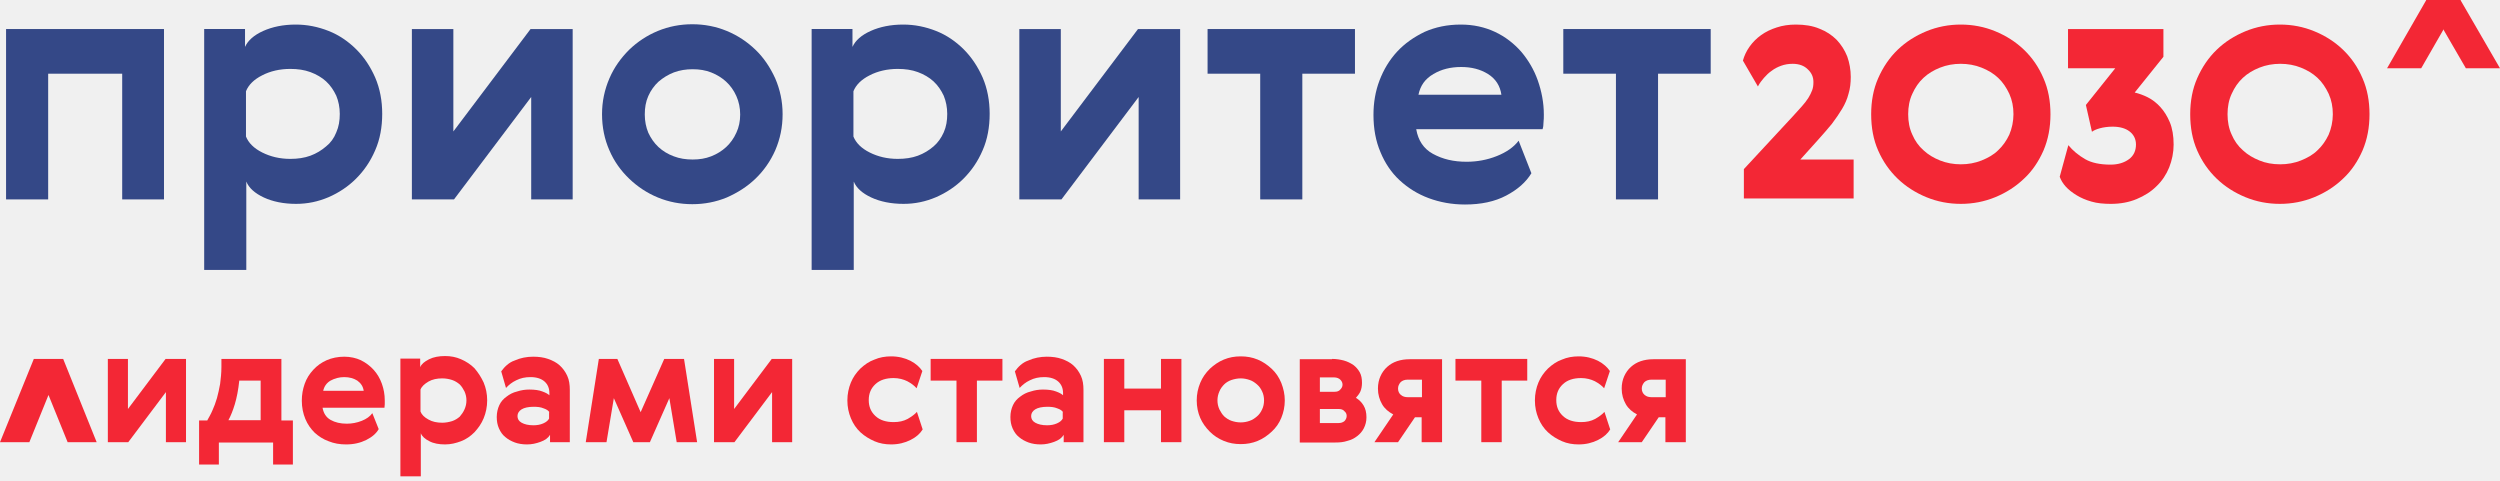
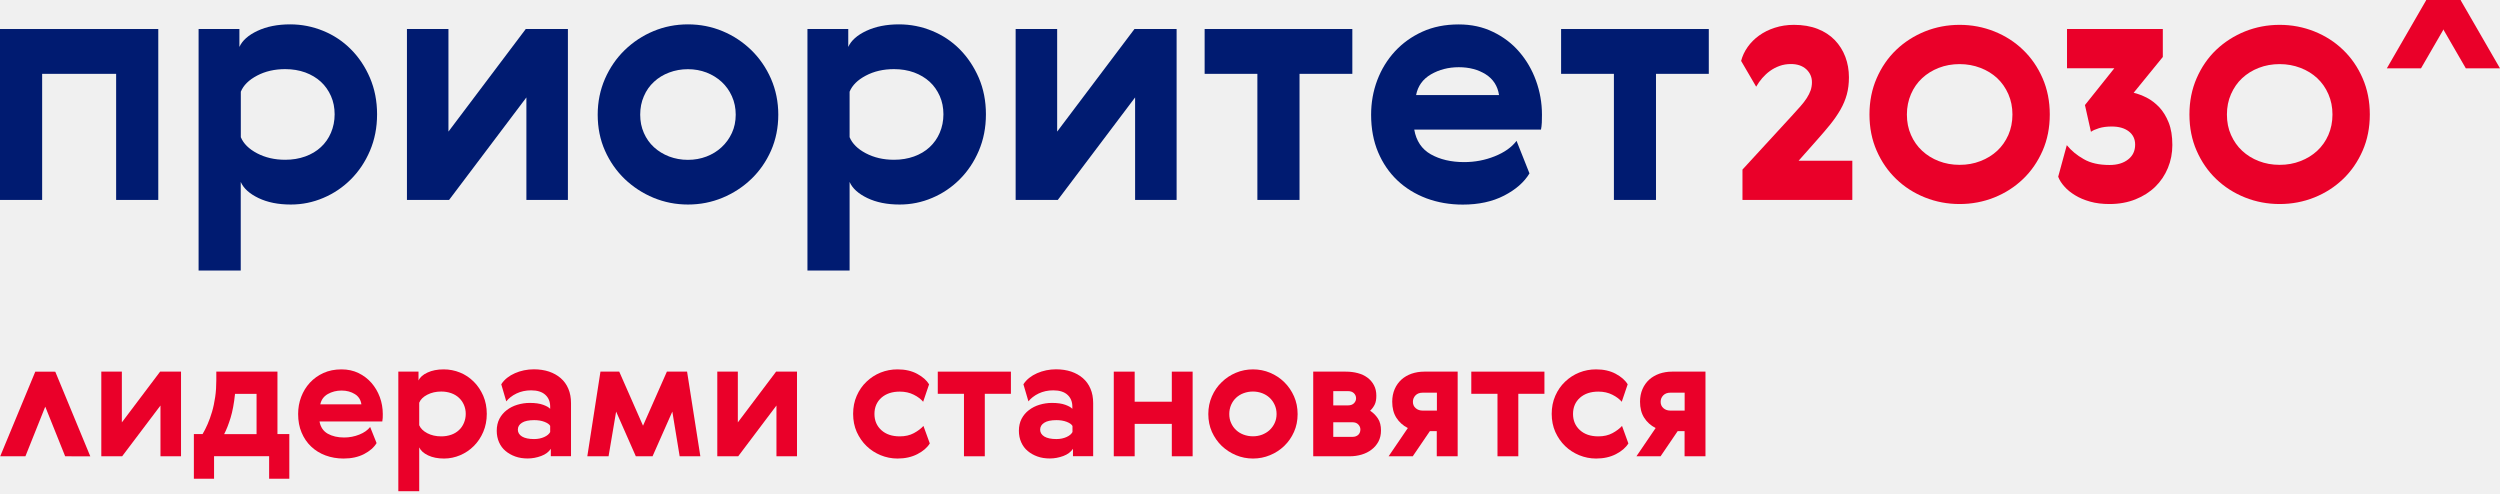
- <svg xmlns="http://www.w3.org/2000/svg" width="380" height="73" viewBox="0 0 380 73" fill="none">
-   <g clip-path="url(#clip0)">
-     <path d="M24.927 4.414V30.31H18.574V11.203H7.323V30.31H0.922V4.414H24.927Z" fill="#344887" />
-     <path d="M57.029 11.784C57.756 13.482 58.096 15.325 58.096 17.313C58.096 19.301 57.756 21.192 57.029 22.841C56.302 24.538 55.332 25.945 54.119 27.157C52.907 28.369 51.501 29.291 49.949 29.97C48.349 30.649 46.748 30.988 45.002 30.988C43.111 30.988 41.462 30.649 40.105 30.018C38.747 29.388 37.825 28.563 37.437 27.593V41.026H31.036V4.413H37.243V7.129C37.68 6.159 38.601 5.335 40.008 4.704C41.414 4.074 43.063 3.734 44.954 3.734C46.7 3.734 48.349 4.074 49.949 4.704C51.549 5.335 52.956 6.305 54.168 7.517C55.38 8.729 56.302 10.136 57.029 11.784ZM51.113 20.125C51.501 19.253 51.646 18.331 51.646 17.313C51.646 16.294 51.452 15.373 51.113 14.549C50.725 13.724 50.24 12.997 49.561 12.366C48.931 11.784 48.106 11.3 47.185 10.96C46.263 10.62 45.245 10.475 44.13 10.475C42.529 10.475 41.074 10.815 39.862 11.445C38.601 12.075 37.777 12.9 37.389 13.87V20.756C37.777 21.726 38.601 22.55 39.862 23.18C41.123 23.811 42.529 24.15 44.13 24.15C45.245 24.15 46.263 24.005 47.185 23.666C48.106 23.326 48.882 22.841 49.561 22.259C50.24 21.726 50.773 20.998 51.113 20.125Z" fill="#344887" />
-     <path d="M68.91 4.414V19.981L80.645 4.414H87.046V30.31H80.742V14.743L69.007 30.31H62.605V4.414H68.91Z" fill="#344887" />
-     <path d="M118.956 17.361C118.956 19.349 118.569 21.143 117.841 22.841C117.114 24.489 116.095 25.944 114.834 27.157C113.574 28.369 112.119 29.291 110.47 30.018C108.821 30.697 107.075 31.036 105.233 31.036C103.39 31.036 101.644 30.697 99.995 30.018C98.347 29.339 96.892 28.369 95.631 27.157C94.37 25.944 93.352 24.538 92.624 22.841C91.897 21.192 91.509 19.349 91.509 17.361C91.509 15.421 91.897 13.627 92.624 11.93C93.352 10.232 94.37 8.826 95.631 7.565C96.892 6.353 98.347 5.383 99.995 4.704C101.644 4.025 103.39 3.686 105.233 3.686C107.075 3.686 108.821 4.025 110.47 4.704C112.119 5.383 113.574 6.353 114.834 7.565C116.095 8.777 117.065 10.232 117.841 11.93C118.569 13.627 118.956 15.421 118.956 17.361ZM98.54 14.597C98.153 15.47 98.007 16.391 98.007 17.409C98.007 18.428 98.201 19.349 98.54 20.174C98.928 20.998 99.413 21.725 100.092 22.356C100.723 22.938 101.499 23.423 102.42 23.762C103.293 24.102 104.263 24.247 105.281 24.247C106.3 24.247 107.221 24.102 108.094 23.762C108.967 23.423 109.743 22.938 110.373 22.356C111.003 21.774 111.537 21.046 111.925 20.174C112.313 19.349 112.507 18.428 112.507 17.409C112.507 16.391 112.313 15.47 111.925 14.597C111.537 13.724 111.003 12.996 110.373 12.415C109.743 11.833 108.967 11.348 108.094 11.008C107.221 10.669 106.3 10.523 105.281 10.523C104.263 10.523 103.341 10.669 102.42 11.008C101.547 11.348 100.771 11.833 100.092 12.415C99.462 12.996 98.928 13.724 98.54 14.597Z" fill="#344887" />
-     <path d="M149.362 11.784C150.089 13.482 150.429 15.325 150.429 17.313C150.429 19.301 150.089 21.192 149.362 22.841C148.635 24.538 147.665 25.945 146.452 27.157C145.24 28.369 143.834 29.291 142.282 29.97C140.682 30.649 139.081 30.988 137.335 30.988C135.444 30.988 133.795 30.649 132.438 30.018C131.08 29.388 130.158 28.563 129.77 27.593V41.026H123.369V4.413H129.576V7.129C130.013 6.159 130.934 5.335 132.341 4.704C133.747 4.074 135.396 3.734 137.287 3.734C139.033 3.734 140.682 4.074 142.282 4.704C143.882 5.335 145.288 6.305 146.501 7.517C147.665 8.681 148.635 10.136 149.362 11.784ZM143.446 20.125C143.834 19.253 143.979 18.331 143.979 17.313C143.979 16.294 143.785 15.373 143.446 14.549C143.058 13.724 142.573 12.997 141.894 12.366C141.263 11.784 140.439 11.3 139.518 10.96C138.596 10.62 137.578 10.475 136.463 10.475C134.862 10.475 133.407 10.815 132.195 11.445C130.934 12.075 130.11 12.9 129.722 13.87V20.756C130.11 21.726 130.934 22.55 132.195 23.18C133.456 23.811 134.862 24.15 136.463 24.15C137.578 24.15 138.596 24.005 139.518 23.666C140.439 23.326 141.215 22.841 141.894 22.259C142.524 21.726 143.058 20.998 143.446 20.125Z" fill="#344887" />
-     <path d="M161.243 4.414V19.981L172.978 4.414H179.38V30.31H173.075V14.743L161.34 30.31H154.938V4.414H161.243Z" fill="#344887" />
-     <path d="M205.955 11.203H197.954V30.31H191.552V11.203H183.551V4.414H205.955V11.203Z" fill="#344887" />
-     <path d="M222.928 24.587C224.528 24.587 226.08 24.296 227.535 23.714C228.99 23.132 230.105 22.356 230.832 21.386L232.772 26.333C231.948 27.691 230.687 28.806 228.941 29.727C227.195 30.649 225.11 31.085 222.685 31.085C220.697 31.085 218.854 30.746 217.157 30.115C215.46 29.485 214.005 28.563 212.744 27.399C211.483 26.236 210.513 24.781 209.834 23.132C209.107 21.435 208.768 19.544 208.768 17.458C208.768 15.615 209.059 13.87 209.689 12.221C210.319 10.572 211.192 9.117 212.356 7.856C213.52 6.596 214.926 5.626 216.527 4.85C218.175 4.122 219.97 3.734 222.055 3.734C223.946 3.734 225.692 4.122 227.244 4.85C228.796 5.577 230.105 6.596 231.22 7.856C232.287 9.117 233.16 10.572 233.742 12.221C234.324 13.87 234.663 15.615 234.663 17.41C234.663 17.798 234.663 18.186 234.615 18.574C234.615 19.01 234.566 19.349 234.469 19.64H215.266C215.557 21.338 216.381 22.599 217.787 23.375C219.291 24.199 220.94 24.587 222.928 24.587ZM228.214 14.403C228.02 13.045 227.341 11.978 226.177 11.251C225.013 10.524 223.655 10.184 222.103 10.184C220.503 10.184 219.097 10.524 217.884 11.251C216.624 11.978 215.896 12.997 215.605 14.403H228.214Z" fill="#344887" />
-     <path d="M260.025 11.203H252.024V30.31H245.623V11.203H237.621V4.414H260.025V11.203Z" fill="#344887" />
-     <path d="M272.489 9.699C271.859 9.699 271.277 9.796 270.743 9.99C270.21 10.184 269.725 10.427 269.288 10.766C268.852 11.057 268.464 11.445 268.124 11.833C267.785 12.221 267.446 12.657 267.203 13.142L264.924 9.214C265.118 8.487 265.457 7.759 265.942 7.08C266.427 6.402 267.009 5.82 267.688 5.335C268.367 4.85 269.143 4.462 270.064 4.171C270.937 3.88 271.907 3.734 272.974 3.734C274.332 3.734 275.544 3.928 276.562 4.365C277.581 4.753 278.454 5.335 279.181 6.062C279.86 6.79 280.393 7.614 280.781 8.584C281.121 9.554 281.315 10.572 281.315 11.687C281.315 12.609 281.218 13.482 280.975 14.258C280.781 15.034 280.442 15.809 280.006 16.537C279.569 17.264 279.036 18.04 278.454 18.816C277.823 19.592 277.096 20.416 276.271 21.338L273.653 24.247H281.751V30.164H265.069V25.702L272.537 17.652C273.071 17.07 273.507 16.585 273.895 16.149C274.283 15.712 274.623 15.276 274.865 14.888C275.108 14.5 275.302 14.112 275.447 13.724C275.593 13.336 275.641 12.948 275.641 12.463C275.641 11.687 275.35 11.057 274.768 10.524C274.235 9.99 273.459 9.699 272.489 9.699Z" fill="#F32735" />
-     <path d="M292.807 4.753C294.456 4.074 296.202 3.734 298.045 3.734C299.888 3.734 301.633 4.074 303.282 4.753C304.931 5.432 306.386 6.353 307.647 7.565C308.908 8.778 309.877 10.184 310.605 11.881C311.332 13.53 311.672 15.373 311.672 17.361C311.672 19.349 311.332 21.192 310.605 22.89C309.877 24.538 308.908 25.993 307.647 27.157C306.386 28.369 304.931 29.291 303.282 29.97C301.633 30.649 299.888 30.988 298.045 30.988C296.202 30.988 294.456 30.649 292.807 29.97C291.159 29.291 289.704 28.369 288.443 27.157C287.182 25.945 286.212 24.538 285.485 22.89C284.757 21.241 284.418 19.398 284.418 17.361C284.418 15.373 284.757 13.53 285.485 11.881C286.212 10.233 287.182 8.778 288.443 7.565C289.704 6.353 291.159 5.432 292.807 4.753ZM298.045 24.975C299.16 24.975 300.227 24.781 301.197 24.393C302.167 24.005 303.04 23.52 303.719 22.841C304.446 22.162 304.979 21.386 305.416 20.465C305.804 19.544 306.046 18.477 306.046 17.361C306.046 16.246 305.852 15.227 305.416 14.258C304.979 13.336 304.446 12.512 303.719 11.833C302.991 11.154 302.167 10.669 301.197 10.281C300.227 9.893 299.16 9.699 298.045 9.699C296.929 9.699 295.863 9.893 294.893 10.281C293.923 10.669 293.098 11.154 292.371 11.833C291.644 12.512 291.11 13.288 290.674 14.258C290.237 15.179 290.043 16.246 290.043 17.361C290.043 18.477 290.237 19.544 290.674 20.465C291.062 21.386 291.644 22.211 292.371 22.841C293.098 23.52 293.923 24.005 294.893 24.393C295.863 24.781 296.929 24.975 298.045 24.975Z" fill="#F32735" />
-     <path d="M320.789 25.024C321.953 25.024 322.874 24.733 323.601 24.2C324.329 23.666 324.668 22.89 324.668 21.969C324.668 21.145 324.329 20.466 323.698 19.981C323.068 19.496 322.195 19.253 321.128 19.253C320.401 19.253 319.722 19.35 319.188 19.496C318.655 19.641 318.219 19.835 317.976 20.029L317.055 15.956L321.516 10.379H314.339V4.414H328.839V8.633L324.474 14.064C325.105 14.21 325.784 14.452 326.463 14.792C327.141 15.131 327.772 15.616 328.354 16.247C328.936 16.877 329.421 17.653 329.809 18.574C330.197 19.496 330.391 20.66 330.391 21.969C330.391 23.181 330.148 24.345 329.712 25.46C329.275 26.527 328.645 27.497 327.772 28.322C326.947 29.146 325.929 29.776 324.765 30.261C323.601 30.746 322.292 30.989 320.837 30.989C319.77 30.989 318.752 30.892 317.928 30.649C317.055 30.407 316.279 30.067 315.648 29.68C315.018 29.292 314.436 28.855 314 28.37C313.563 27.885 313.272 27.4 313.078 26.867L314.387 22.066C315.066 22.89 315.939 23.618 316.958 24.2C317.879 24.733 319.188 25.024 320.789 25.024Z" fill="#F32735" />
-     <path d="M341.302 4.753C342.95 4.074 344.696 3.734 346.539 3.734C348.382 3.734 350.128 4.074 351.776 4.753C353.425 5.432 354.88 6.353 356.141 7.565C357.402 8.778 358.372 10.184 359.099 11.881C359.826 13.53 360.166 15.373 360.166 17.361C360.166 19.349 359.826 21.192 359.099 22.89C358.372 24.538 357.402 25.993 356.141 27.157C354.88 28.369 353.425 29.291 351.776 29.97C350.128 30.649 348.382 30.988 346.539 30.988C344.696 30.988 342.95 30.649 341.302 29.97C339.653 29.291 338.198 28.369 336.937 27.157C335.676 25.945 334.706 24.538 333.979 22.89C333.252 21.241 332.912 19.398 332.912 17.361C332.912 15.373 333.252 13.53 333.979 11.881C334.706 10.233 335.676 8.778 336.937 7.565C338.198 6.353 339.653 5.432 341.302 4.753ZM346.587 24.975C347.703 24.975 348.77 24.781 349.74 24.393C350.709 24.005 351.582 23.52 352.261 22.841C352.989 22.162 353.522 21.386 353.959 20.465C354.347 19.544 354.589 18.477 354.589 17.361C354.589 16.246 354.395 15.227 353.959 14.258C353.522 13.336 352.989 12.512 352.261 11.833C351.534 11.154 350.709 10.669 349.74 10.281C348.77 9.893 347.703 9.699 346.587 9.699C345.472 9.699 344.405 9.893 343.435 10.281C342.465 10.669 341.641 11.154 340.914 11.833C340.186 12.512 339.653 13.288 339.216 14.258C338.78 15.179 338.586 16.246 338.586 17.361C338.586 18.477 338.78 19.544 339.216 20.465C339.604 21.386 340.186 22.211 340.914 22.841C341.641 23.52 342.465 24.005 343.435 24.393C344.357 24.781 345.424 24.975 346.587 24.975Z" fill="#F32735" />
-     <path d="M373.987 0H368.798L362.833 10.378H368.022L373.987 0Z" fill="#F32735" />
-     <path d="M368.798 0H373.987L380 10.378H374.811L368.798 0Z" fill="#F32735" />
-     <path d="M19.447 54.555V62.168L25.169 54.555H28.273V67.212H25.218V59.598L19.495 67.212H16.392V54.555H19.447Z" fill="#F32735" />
-     <path d="M31.522 63.866C31.764 63.429 32.055 62.944 32.297 62.362C32.54 61.829 32.782 61.198 32.976 60.52C33.17 59.84 33.316 59.113 33.461 58.337C33.558 57.561 33.655 56.688 33.655 55.816V54.555H42.772V63.914H44.518V70.606H41.511V67.26H33.267V70.606H30.261V63.914H31.522V63.866ZM39.62 63.866V57.852H36.371C36.225 59.259 35.983 60.471 35.692 61.441C35.401 62.411 35.062 63.235 34.722 63.866H39.62Z" fill="#F32735" />
-     <path d="M52.714 64.401C53.49 64.401 54.266 64.255 54.993 63.964C55.72 63.673 56.254 63.285 56.593 62.8L57.563 65.225C57.175 65.904 56.545 66.437 55.672 66.874C54.799 67.31 53.781 67.553 52.617 67.553C51.647 67.553 50.774 67.407 49.95 67.068C49.125 66.777 48.398 66.292 47.816 65.758C47.234 65.177 46.749 64.498 46.409 63.673C46.07 62.849 45.876 61.927 45.876 60.909C45.876 59.988 46.022 59.163 46.312 58.339C46.603 57.514 47.04 56.836 47.622 56.205C48.204 55.575 48.883 55.09 49.658 54.75C50.434 54.411 51.356 54.217 52.326 54.217C53.247 54.217 54.12 54.411 54.847 54.75C55.623 55.138 56.254 55.623 56.787 56.205C57.321 56.787 57.757 57.514 58.048 58.339C58.339 59.163 58.484 59.988 58.484 60.861C58.484 61.054 58.484 61.248 58.484 61.442C58.484 61.636 58.436 61.83 58.436 61.976H49.028C49.174 62.8 49.562 63.431 50.24 63.819C50.919 64.207 51.744 64.401 52.714 64.401ZM55.284 59.406C55.187 58.727 54.847 58.242 54.314 57.854C53.781 57.514 53.102 57.32 52.326 57.32C51.55 57.32 50.871 57.514 50.24 57.854C49.658 58.193 49.271 58.727 49.125 59.406H55.284Z" fill="#F32735" />
-     <path d="M73.517 58.144C73.857 58.969 74.051 59.842 74.051 60.86C74.051 61.83 73.857 62.751 73.517 63.575C73.178 64.4 72.693 65.079 72.111 65.709C71.529 66.291 70.85 66.776 70.074 67.067C69.298 67.358 68.522 67.552 67.65 67.552C66.728 67.552 65.904 67.406 65.273 67.067C64.594 66.728 64.158 66.34 63.964 65.855V72.401H60.86V54.507H63.867V55.816C64.061 55.331 64.546 54.944 65.225 54.604C65.904 54.265 66.728 54.119 67.65 54.119C68.522 54.119 69.298 54.265 70.074 54.604C70.85 54.944 71.529 55.38 72.111 55.962C72.693 56.641 73.129 57.32 73.517 58.144ZM70.608 62.218C70.802 61.781 70.899 61.345 70.899 60.86C70.899 60.375 70.802 59.938 70.608 59.502C70.414 59.114 70.171 58.726 69.88 58.435C69.541 58.144 69.153 57.902 68.716 57.756C68.28 57.611 67.746 57.514 67.213 57.514C66.437 57.514 65.71 57.659 65.128 57.999C64.546 58.338 64.109 58.726 63.916 59.211V62.557C64.109 63.042 64.497 63.43 65.128 63.77C65.71 64.109 66.437 64.254 67.213 64.254C67.746 64.254 68.231 64.157 68.716 64.012C69.153 63.867 69.541 63.624 69.88 63.333C70.171 62.994 70.414 62.654 70.608 62.218Z" fill="#F32735" />
-     <path d="M76.185 56.447C76.427 56.108 76.718 55.769 77.058 55.478C77.397 55.187 77.785 54.944 78.222 54.799C78.658 54.605 79.094 54.459 79.579 54.362C80.064 54.265 80.549 54.217 81.034 54.217C81.859 54.217 82.635 54.314 83.313 54.556C83.992 54.799 84.574 55.09 85.059 55.526C85.544 55.963 85.932 56.496 86.223 57.126C86.514 57.757 86.611 58.484 86.611 59.26V67.213H83.604V66.098C83.313 66.583 82.829 66.922 82.15 67.165C81.471 67.407 80.84 67.553 80.113 67.553C79.434 67.553 78.803 67.456 78.27 67.262C77.737 67.068 77.203 66.777 76.815 66.437C76.379 66.098 76.088 65.661 75.845 65.128C75.603 64.594 75.506 64.013 75.506 63.382C75.506 62.703 75.651 62.121 75.894 61.588C76.136 61.054 76.524 60.618 77.009 60.279C77.446 59.939 77.979 59.648 78.609 59.503C79.191 59.309 79.822 59.212 80.452 59.212C81.277 59.212 81.956 59.309 82.441 59.503C82.974 59.697 83.313 59.891 83.507 60.085V59.745C83.507 59.018 83.265 58.436 82.78 57.999C82.295 57.563 81.568 57.32 80.646 57.32C79.822 57.32 79.143 57.466 78.464 57.805C77.834 58.096 77.3 58.533 76.912 58.969L76.185 56.447ZM83.507 62.655C83.362 62.412 83.071 62.218 82.635 62.073C82.198 61.879 81.665 61.83 81.131 61.83C80.307 61.83 79.676 61.976 79.288 62.218C78.9 62.461 78.658 62.8 78.658 63.237C78.658 63.673 78.852 64.013 79.288 64.255C79.725 64.498 80.307 64.643 81.083 64.643C81.665 64.643 82.15 64.546 82.586 64.352C83.022 64.158 83.313 63.916 83.459 63.625V62.655H83.507Z" fill="#F32735" />
-     <path d="M100.966 54.555H103.972L105.961 67.212H102.857L101.742 60.52L98.784 67.212H96.262L93.304 60.52L92.188 67.212H89.036L91.024 54.555H93.837L97.377 62.653L100.966 54.555Z" fill="#F32735" />
-     <path d="M111.585 54.555V62.168L117.308 54.555H120.411V67.212H117.356V59.598L111.634 67.212H108.53V54.555H111.585Z" fill="#F32735" />
-     <path d="M140.245 65.273C139.857 65.904 139.276 66.437 138.403 66.873C137.53 67.31 136.56 67.552 135.444 67.552C134.572 67.552 133.699 67.407 132.923 67.067C132.147 66.728 131.419 66.291 130.789 65.71C130.159 65.128 129.674 64.4 129.334 63.576C128.995 62.751 128.801 61.879 128.801 60.86C128.801 59.89 128.995 58.969 129.334 58.145C129.674 57.32 130.159 56.641 130.789 56.011C131.419 55.429 132.098 54.944 132.923 54.653C133.699 54.313 134.572 54.168 135.444 54.168C136.56 54.168 137.53 54.41 138.403 54.847C139.227 55.283 139.809 55.817 140.197 56.399L139.324 59.017C138.985 58.629 138.548 58.29 137.918 57.95C137.336 57.66 136.608 57.466 135.832 57.466C134.669 57.466 133.747 57.757 133.068 58.387C132.389 59.017 132.05 59.793 132.05 60.812C132.05 61.83 132.389 62.606 133.068 63.236C133.747 63.867 134.669 64.158 135.832 64.158C136.657 64.158 137.336 64.012 137.966 63.673C138.548 63.333 139.033 62.994 139.373 62.606L140.245 65.273Z" fill="#F32735" />
-     <path d="M152.418 57.852H148.49V67.212H145.386V57.852H141.458V54.555H152.369V57.852H152.418Z" fill="#F32735" />
-     <path d="M154.261 56.447C154.503 56.108 154.794 55.769 155.134 55.478C155.473 55.187 155.861 54.944 156.298 54.799C156.734 54.605 157.171 54.459 157.656 54.362C158.14 54.265 158.625 54.217 159.11 54.217C159.935 54.217 160.711 54.314 161.39 54.556C162.068 54.799 162.65 55.09 163.135 55.526C163.62 55.963 164.008 56.496 164.299 57.126C164.59 57.757 164.687 58.484 164.687 59.26V67.213H161.681V66.098C161.39 66.583 160.905 66.922 160.226 67.165C159.547 67.407 158.916 67.553 158.189 67.553C157.51 67.553 156.88 67.456 156.346 67.262C155.813 67.068 155.279 66.777 154.891 66.437C154.455 66.098 154.164 65.661 153.921 65.128C153.679 64.594 153.582 64.013 153.582 63.382C153.582 62.703 153.728 62.121 153.97 61.588C154.212 61.054 154.6 60.618 155.085 60.279C155.522 59.939 156.055 59.648 156.686 59.503C157.268 59.309 157.898 59.212 158.528 59.212C159.353 59.212 160.032 59.309 160.517 59.503C161.05 59.697 161.39 59.891 161.584 60.085V59.745C161.584 59.018 161.341 58.436 160.856 57.999C160.371 57.563 159.644 57.32 158.722 57.32C157.898 57.32 157.219 57.466 156.54 57.805C155.91 58.096 155.376 58.533 154.988 58.969L154.261 56.447ZM161.584 62.655C161.438 62.412 161.147 62.218 160.711 62.073C160.274 61.879 159.741 61.83 159.207 61.83C158.383 61.83 157.753 61.976 157.365 62.218C156.977 62.461 156.734 62.8 156.734 63.237C156.734 63.673 156.928 64.013 157.365 64.255C157.801 64.498 158.383 64.643 159.159 64.643C159.741 64.643 160.226 64.546 160.662 64.352C161.099 64.158 161.39 63.916 161.535 63.625V62.655H161.584Z" fill="#F32735" />
-     <path d="M170.894 54.555V59.065H176.47V54.555H179.574V67.212H176.47V62.362H170.894V67.212H167.79V54.555H170.894Z" fill="#F32735" />
-     <path d="M195.287 60.86C195.287 61.83 195.093 62.703 194.753 63.527C194.414 64.352 193.929 65.031 193.298 65.613C192.668 66.195 191.989 66.68 191.165 67.019C190.34 67.358 189.516 67.504 188.595 67.504C187.673 67.504 186.849 67.358 186.024 67.019C185.2 66.68 184.521 66.243 183.891 65.613C183.26 64.982 182.775 64.303 182.436 63.527C182.096 62.751 181.902 61.83 181.902 60.86C181.902 59.89 182.096 59.017 182.436 58.193C182.775 57.369 183.26 56.69 183.891 56.059C184.521 55.477 185.2 54.992 186.024 54.653C186.849 54.313 187.673 54.168 188.595 54.168C189.516 54.168 190.34 54.313 191.165 54.653C191.989 54.992 192.668 55.477 193.298 56.059C193.929 56.641 194.414 57.369 194.753 58.193C195.093 59.066 195.287 59.939 195.287 60.86ZM185.345 59.502C185.151 59.939 185.054 60.375 185.054 60.86C185.054 61.345 185.151 61.782 185.345 62.218C185.539 62.606 185.782 62.994 186.073 63.285C186.412 63.576 186.752 63.818 187.188 63.964C187.625 64.109 188.061 64.206 188.595 64.206C189.079 64.206 189.564 64.109 189.952 63.964C190.389 63.818 190.728 63.576 191.068 63.285C191.407 62.994 191.65 62.654 191.844 62.218C192.038 61.83 192.135 61.345 192.135 60.86C192.135 60.375 192.038 59.89 191.844 59.502C191.65 59.066 191.407 58.726 191.068 58.435C190.728 58.145 190.389 57.902 189.952 57.757C189.516 57.611 189.079 57.514 188.595 57.514C188.11 57.514 187.625 57.611 187.188 57.757C186.752 57.902 186.364 58.145 186.073 58.435C185.782 58.726 185.491 59.114 185.345 59.502Z" fill="#F32735" />
-     <path d="M202.463 54.555C203.094 54.555 203.724 54.652 204.258 54.797C204.791 54.943 205.276 55.185 205.712 55.476C206.1 55.767 206.44 56.155 206.682 56.591C206.925 57.028 207.022 57.561 207.022 58.192C207.022 58.725 206.925 59.162 206.779 59.501C206.634 59.84 206.391 60.132 206.1 60.471C206.585 60.762 206.973 61.15 207.264 61.635C207.555 62.12 207.701 62.702 207.701 63.429C207.701 64.059 207.555 64.593 207.313 65.078C207.07 65.563 206.731 65.951 206.294 66.29C205.858 66.63 205.373 66.872 204.791 67.018C204.209 67.212 203.627 67.26 202.997 67.26H197.565V54.603H202.463V54.555ZM200.621 57.416V59.55H202.851C203.239 59.55 203.53 59.453 203.724 59.21C203.918 59.016 204.064 58.774 204.064 58.483C204.064 58.192 203.967 57.949 203.724 57.707C203.53 57.513 203.191 57.367 202.803 57.367H200.621V57.416ZM200.621 62.12V64.302H203.482C203.821 64.302 204.112 64.205 204.355 64.011C204.549 63.817 204.694 63.526 204.694 63.235C204.694 62.944 204.597 62.702 204.355 62.508C204.161 62.265 203.87 62.168 203.482 62.168H200.621V62.12Z" fill="#F32735" />
-     <path d="M219.194 54.555V67.212H216.09V63.429H215.072L212.502 67.212H208.913L211.774 62.993C211.047 62.605 210.465 62.12 210.077 61.441C209.689 60.762 209.447 59.986 209.447 59.065C209.447 58.337 209.592 57.707 209.834 57.173C210.077 56.64 210.416 56.155 210.853 55.767C211.289 55.379 211.774 55.088 212.356 54.894C212.938 54.7 213.569 54.603 214.247 54.603H219.194V54.555ZM213.956 57.707C213.52 57.707 213.132 57.852 212.89 58.095C212.647 58.386 212.502 58.677 212.502 59.065C212.502 59.453 212.647 59.792 212.938 60.035C213.229 60.277 213.569 60.374 214.005 60.374H216.139V57.707H213.956Z" fill="#F32735" />
-     <path d="M232.19 57.852H228.262V67.212H225.158V57.852H221.23V54.555H232.142V57.852H232.19Z" fill="#F32735" />
-     <path d="M244.75 65.273C244.362 65.904 243.78 66.437 242.907 66.873C242.035 67.31 241.065 67.552 239.949 67.552C239.076 67.552 238.204 67.407 237.428 67.067C236.652 66.728 235.924 66.291 235.294 65.71C234.664 65.128 234.179 64.4 233.839 63.576C233.5 62.751 233.306 61.879 233.306 60.86C233.306 59.89 233.5 58.969 233.839 58.145C234.179 57.32 234.664 56.641 235.294 56.011C235.924 55.429 236.603 54.944 237.428 54.653C238.204 54.313 239.076 54.168 239.949 54.168C241.065 54.168 242.035 54.41 242.907 54.847C243.732 55.283 244.314 55.817 244.702 56.399L243.829 59.017C243.489 58.629 243.053 58.29 242.423 57.95C241.841 57.66 241.113 57.466 240.337 57.466C239.173 57.466 238.252 57.757 237.573 58.387C236.894 59.017 236.555 59.793 236.555 60.812C236.555 61.83 236.894 62.606 237.573 63.236C238.252 63.867 239.173 64.158 240.337 64.158C241.162 64.158 241.841 64.012 242.471 63.673C243.053 63.333 243.538 62.994 243.877 62.606L244.75 65.273Z" fill="#F32735" />
-     <path d="M256.244 54.555V67.212H253.14V63.429H252.122L249.551 67.212H245.963L248.824 62.993C248.097 62.605 247.515 62.12 247.127 61.441C246.739 60.762 246.496 59.986 246.496 59.065C246.496 58.337 246.642 57.707 246.884 57.173C247.127 56.64 247.466 56.155 247.903 55.767C248.339 55.379 248.824 55.088 249.406 54.894C249.988 54.7 250.618 54.603 251.297 54.603H256.244V54.555ZM251.006 57.707C250.57 57.707 250.182 57.852 249.939 58.095C249.697 58.386 249.551 58.677 249.551 59.065C249.551 59.453 249.697 59.792 249.988 60.035C250.279 60.277 250.618 60.374 251.055 60.374H253.188V57.707H251.006Z" fill="#F32735" />
-     <path d="M14.694 67.214L9.602 54.557H5.14L0 67.214H4.461L7.371 60.036L10.281 67.214H14.694Z" fill="#F32735" />
-   </g>
-   <defs>
-     <clipPath id="clip0">
-       <rect width="380" height="72.402" fill="white" />
-     </clipPath>
-   </defs>
+ <svg xmlns="http://www.w3.org/2000/svg" width="380" height="75" viewBox="0 0 380 75" fill="none">
+   <path d="M24.059 4.41V30.39H17.653V11.224H6.406V30.39H0V4.41H24.059Z" fill="#001B71" />
+   <path d="M56.231 11.827C56.95 13.511 57.315 15.357 57.315 17.375C57.315 19.392 56.95 21.238 56.231 22.923C55.512 24.607 54.546 26.045 53.334 27.258C52.121 28.471 50.726 29.415 49.148 30.08C47.571 30.756 45.918 31.089 44.201 31.089C42.281 31.089 40.649 30.756 39.286 30.102C37.924 29.447 37.022 28.631 36.593 27.655V41.123H30.186V4.411H36.389V7.137C36.829 6.161 37.741 5.345 39.136 4.69C40.531 4.036 42.184 3.703 44.105 3.703C45.854 3.703 47.528 4.036 49.127 4.69C50.726 5.345 52.132 6.279 53.334 7.491C54.546 8.704 55.512 10.152 56.231 11.827ZM50.307 20.175C50.672 19.317 50.865 18.383 50.865 17.375C50.865 16.366 50.683 15.443 50.307 14.595C49.932 13.758 49.427 13.028 48.773 12.428C48.118 11.827 47.324 11.354 46.401 11.011C45.478 10.678 44.459 10.507 43.354 10.507C41.744 10.507 40.306 10.839 39.072 11.494C37.827 12.149 37.001 12.964 36.604 13.941V20.852C37.011 21.828 37.827 22.644 39.072 23.298C40.317 23.953 41.744 24.285 43.354 24.285C44.459 24.285 45.478 24.114 46.401 23.781C47.324 23.448 48.118 22.976 48.773 22.365C49.427 21.764 49.943 21.034 50.307 20.175Z" fill="#001B71" />
+   <path d="M68.164 4.41V20.003L79.915 4.41H86.322V30.39H80.012V14.809L68.261 30.39H61.855V4.41H68.164Z" fill="#001B71" />
+   <path d="M118.3 17.428C118.3 19.413 117.924 21.238 117.195 22.901C116.454 24.564 115.456 26.002 114.19 27.215C112.924 28.428 111.475 29.372 109.822 30.059C108.17 30.746 106.431 31.089 104.575 31.089C102.729 31.089 100.98 30.746 99.327 30.059C97.675 29.372 96.226 28.417 94.96 27.215C93.704 26.002 92.695 24.564 91.955 22.901C91.215 21.238 90.85 19.413 90.85 17.428C90.85 15.475 91.225 13.662 91.955 11.977C92.695 10.292 93.693 8.843 94.96 7.609C96.226 6.386 97.675 5.42 99.327 4.733C100.969 4.047 102.718 3.703 104.575 3.703C106.42 3.703 108.17 4.047 109.822 4.733C111.475 5.42 112.924 6.386 114.19 7.609C115.445 8.833 116.454 10.292 117.195 11.977C117.924 13.662 118.3 15.475 118.3 17.428ZM97.868 14.627C97.492 15.486 97.31 16.419 97.31 17.428C97.31 18.437 97.492 19.36 97.868 20.208C98.233 21.045 98.748 21.774 99.402 22.375C100.057 22.976 100.83 23.448 101.72 23.792C102.611 24.125 103.555 24.296 104.564 24.296C105.573 24.296 106.517 24.125 107.386 23.792C108.255 23.459 109.028 22.987 109.683 22.375C110.337 21.774 110.863 21.045 111.249 20.208C111.636 19.371 111.829 18.437 111.829 17.428C111.829 16.419 111.636 15.486 111.249 14.627C110.863 13.769 110.337 13.039 109.683 12.438C109.028 11.837 108.266 11.365 107.386 11.022C106.506 10.689 105.573 10.517 104.564 10.517C103.555 10.517 102.6 10.689 101.72 11.022C100.83 11.354 100.057 11.827 99.402 12.438C98.748 13.039 98.233 13.769 97.868 14.627Z" fill="#001B71" />
+   <path d="M148.777 11.827C149.496 13.511 149.861 15.357 149.861 17.375C149.861 19.392 149.496 21.238 148.777 22.923C148.058 24.607 147.092 26.045 145.879 27.258C144.667 28.471 143.272 29.415 141.694 30.08C140.117 30.756 138.464 31.089 136.747 31.089C134.826 31.089 133.195 30.756 131.832 30.102C130.47 29.447 129.568 28.631 129.139 27.655V41.123H122.732V4.411H128.935V7.137C129.375 6.161 130.287 5.345 131.682 4.69C133.077 4.036 134.73 3.703 136.651 3.703C138.4 3.703 140.074 4.036 141.673 4.69C143.272 5.345 144.678 6.279 145.879 7.491C147.081 8.704 148.047 10.152 148.777 11.827ZM142.843 20.175C143.207 19.317 143.401 18.383 143.401 17.375C143.401 16.366 143.218 15.443 142.843 14.595C142.467 13.758 141.963 13.028 141.308 12.428C140.653 11.827 139.859 11.354 138.936 11.011C138.014 10.678 136.994 10.507 135.889 10.507C134.279 10.507 132.841 10.839 131.607 11.494C130.362 12.149 129.536 12.964 129.139 13.941V20.852C129.547 21.828 130.362 22.644 131.607 23.298C132.852 23.953 134.279 24.285 135.889 24.285C136.994 24.285 138.014 24.114 138.936 23.781C139.859 23.448 140.653 22.976 141.308 22.365C141.963 21.753 142.478 21.034 142.843 20.175Z" fill="#001B71" />
+   <path d="M160.688 4.41V20.003L172.438 4.41H178.845V30.39H172.535V14.809L160.784 30.39H154.378V4.41H160.688Z" fill="#001B71" />
+   <path d="M205.555 11.224H197.528V30.39H191.122V11.224H183.105V4.41H205.555V11.224Z" fill="#001B71" />
+   <path d="M222.553 24.639C224.162 24.639 225.718 24.349 227.189 23.759C228.67 23.168 229.775 22.385 230.515 21.409L232.479 26.356C231.674 27.697 230.387 28.824 228.616 29.736C226.845 30.648 224.753 31.099 222.338 31.099C220.353 31.099 218.518 30.777 216.812 30.144C215.116 29.5 213.646 28.598 212.401 27.418C211.156 26.238 210.18 24.81 209.472 23.136C208.763 21.451 208.409 19.552 208.409 17.438C208.409 15.592 208.72 13.843 209.343 12.191C209.965 10.549 210.856 9.089 212.015 7.823C213.174 6.567 214.569 5.559 216.2 4.818C217.831 4.078 219.666 3.713 221.726 3.713C223.647 3.713 225.386 4.088 226.942 4.85C228.509 5.602 229.839 6.61 230.923 7.877C232.018 9.143 232.865 10.591 233.466 12.244C234.067 13.897 234.378 15.624 234.378 17.438C234.378 17.814 234.368 18.2 234.357 18.618C234.336 19.037 234.293 19.402 234.228 19.702H214.966C215.266 21.419 216.103 22.675 217.488 23.458C218.883 24.241 220.568 24.639 222.553 24.639ZM227.854 14.455C227.65 13.081 226.974 12.03 225.837 11.3C224.688 10.581 223.325 10.216 221.748 10.216C220.17 10.216 218.754 10.581 217.509 11.3C216.264 12.03 215.513 13.07 215.245 14.455H227.854Z" fill="#001B71" />
+   <path d="M259.737 11.224H251.71V30.39H245.314V11.224H237.287V4.41H259.737V11.224Z" fill="#001B71" />
+   <path d="M272.228 9.733C271.594 9.733 271.015 9.83 270.489 10.023C269.953 10.216 269.47 10.474 269.04 10.785C268.611 11.096 268.214 11.461 267.86 11.869C267.506 12.276 267.205 12.716 266.937 13.178L264.651 9.261C264.845 8.51 265.177 7.802 265.649 7.136C266.122 6.471 266.701 5.891 267.388 5.398C268.075 4.904 268.869 4.507 269.77 4.217C270.661 3.928 271.637 3.777 272.678 3.777C274.03 3.777 275.232 3.981 276.273 4.389C277.314 4.797 278.183 5.366 278.892 6.095C279.589 6.825 280.126 7.673 280.491 8.639C280.855 9.604 281.038 10.645 281.038 11.761C281.038 12.706 280.93 13.575 280.716 14.358C280.501 15.142 280.179 15.914 279.75 16.665C279.321 17.417 278.795 18.178 278.173 18.951C277.539 19.724 276.82 20.572 275.994 21.494L273.387 24.435H281.553V30.39H264.855V25.776L272.292 17.685C272.818 17.105 273.279 16.601 273.666 16.161C274.052 15.721 274.374 15.313 274.631 14.905C274.889 14.498 275.082 14.122 275.211 13.747C275.34 13.371 275.415 12.953 275.415 12.491C275.415 11.718 275.125 11.064 274.556 10.527C273.966 10.001 273.204 9.733 272.228 9.733Z" fill="#EA0029" />
+   <path d="M292.595 4.775C294.258 4.11 296.007 3.777 297.864 3.777C299.71 3.777 301.459 4.11 303.133 4.775C304.796 5.441 306.256 6.374 307.5 7.576C308.756 8.778 309.743 10.216 310.473 11.89C311.203 13.564 311.567 15.399 311.567 17.395C311.567 19.413 311.203 21.248 310.473 22.911C309.743 24.574 308.756 26.012 307.5 27.214C306.245 28.416 304.796 29.35 303.133 30.015C301.469 30.68 299.71 31.013 297.864 31.013C296.018 31.013 294.258 30.68 292.595 30.015C290.932 29.35 289.472 28.416 288.227 27.214C286.972 26.012 285.984 24.574 285.255 22.911C284.525 21.248 284.16 19.413 284.16 17.395C284.16 15.399 284.525 13.564 285.255 11.89C285.984 10.216 286.972 8.778 288.227 7.576C289.472 6.385 290.932 5.451 292.595 4.775ZM297.864 25.057C298.98 25.057 300.032 24.875 301.019 24.488C302.006 24.113 302.854 23.587 303.573 22.922C304.292 22.256 304.85 21.451 305.268 20.518C305.676 19.584 305.891 18.543 305.891 17.406C305.891 16.29 305.687 15.26 305.268 14.305C304.85 13.36 304.292 12.555 303.573 11.879C302.854 11.214 302.006 10.688 301.019 10.313C300.032 9.937 298.98 9.744 297.864 9.744C296.726 9.744 295.664 9.937 294.698 10.313C293.732 10.688 292.885 11.214 292.166 11.879C291.447 12.545 290.878 13.36 290.47 14.305C290.062 15.249 289.848 16.29 289.848 17.406C289.848 18.554 290.052 19.584 290.47 20.518C290.878 21.451 291.447 22.256 292.166 22.922C292.885 23.587 293.722 24.113 294.698 24.488C295.664 24.864 296.716 25.057 297.864 25.057Z" fill="#EA0029" />
+   <path d="M320.657 25.078C321.816 25.078 322.76 24.799 323.469 24.241C324.188 23.683 324.542 22.932 324.542 21.988C324.542 21.14 324.22 20.464 323.576 19.97C322.932 19.477 322.073 19.23 320.979 19.23C320.228 19.23 319.584 19.316 319.037 19.487C318.489 19.659 318.082 19.841 317.824 20.035L316.912 15.968L321.376 10.377H314.186V4.41H328.748V8.66L324.316 14.1C324.949 14.251 325.604 14.497 326.291 14.841C326.978 15.195 327.611 15.678 328.201 16.29C328.78 16.912 329.263 17.685 329.639 18.629C330.015 19.573 330.197 20.711 330.197 22.041C330.197 23.276 329.972 24.434 329.521 25.529C329.07 26.613 328.437 27.568 327.6 28.384C326.763 29.199 325.765 29.832 324.585 30.304C323.404 30.776 322.095 31.013 320.646 31.013C319.552 31.013 318.575 30.895 317.706 30.648C316.837 30.401 316.075 30.09 315.42 29.682C314.766 29.285 314.218 28.845 313.789 28.351C313.349 27.868 313.038 27.375 312.845 26.86L314.154 22.063C314.851 22.911 315.71 23.619 316.729 24.188C317.76 24.789 319.069 25.078 320.657 25.078Z" fill="#EA0029" />
+   <path d="M341.239 4.775C342.903 4.11 344.652 3.777 346.508 3.777C348.354 3.777 350.103 4.11 351.777 4.775C353.441 5.441 354.9 6.374 356.145 7.576C357.4 8.778 358.388 10.216 359.117 11.89C359.847 13.564 360.212 15.399 360.212 17.395C360.212 19.413 359.847 21.248 359.117 22.911C358.388 24.574 357.4 26.012 356.145 27.214C354.889 28.416 353.441 29.35 351.777 30.015C350.114 30.68 348.365 31.013 346.508 31.013C344.663 31.013 342.903 30.68 341.239 30.015C339.576 29.35 338.117 28.416 336.861 27.214C335.606 26.012 334.618 24.574 333.889 22.911C333.159 21.248 332.794 19.413 332.794 17.395C332.794 15.399 333.159 13.564 333.889 11.89C334.618 10.216 335.606 8.778 336.861 7.576C338.117 6.385 339.576 5.451 341.239 4.775ZM346.508 25.057C347.624 25.057 348.676 24.875 349.663 24.488C350.651 24.113 351.498 23.587 352.217 22.922C352.936 22.256 353.505 21.451 353.913 20.518C354.321 19.584 354.535 18.543 354.535 17.406C354.535 16.29 354.331 15.26 353.913 14.305C353.505 13.36 352.936 12.555 352.217 11.879C351.498 11.214 350.651 10.688 349.663 10.313C348.676 9.937 347.624 9.744 346.508 9.744C345.371 9.744 344.308 9.937 343.343 10.313C342.366 10.688 341.529 11.214 340.81 11.879C340.091 12.545 339.533 13.36 339.115 14.305C338.696 15.249 338.492 16.29 338.492 17.406C338.492 18.554 338.696 19.584 339.115 20.518C339.533 21.451 340.091 22.256 340.81 22.922C341.529 23.587 342.366 24.113 343.343 24.488C344.308 24.864 345.36 25.057 346.508 25.057Z" fill="#EA0029" />
+   <path d="M374.001 0H368.797L362.798 10.388H367.992L374.001 0Z" fill="#EA0029" />
+   <path d="M368.797 0H374.001L380 10.388H374.806L368.797 0Z" fill="#EA0029" />
+   <path d="M18.522 56.488V64.204L24.338 56.488H27.515V69.355H24.392V61.639L18.565 69.355H15.399V56.488H18.522Z" fill="#EA0029" />
+   <path d="M30.788 65.985C31.056 65.535 31.314 65.03 31.56 64.462C31.807 63.893 32.032 63.27 32.236 62.573C32.44 61.886 32.59 61.135 32.709 60.341C32.827 59.547 32.88 58.688 32.88 57.765V56.488H42.173V65.975H43.976V72.767H40.907V69.344H32.537V72.767H29.468V65.975H30.788V65.985ZM38.997 65.985V59.869H35.724C35.574 61.317 35.348 62.53 35.048 63.506C34.748 64.483 34.426 65.309 34.071 65.985H38.997Z" fill="#EA0029" />
+   <path d="M52.314 66.5C53.108 66.5 53.881 66.35 54.611 66.06C55.34 65.77 55.888 65.384 56.263 64.901L57.24 67.348C56.843 68.013 56.199 68.571 55.33 69.022C54.45 69.473 53.419 69.698 52.218 69.698C51.23 69.698 50.329 69.537 49.481 69.226C48.644 68.915 47.914 68.464 47.292 67.874C46.669 67.283 46.197 66.586 45.843 65.749C45.489 64.923 45.317 63.978 45.317 62.927C45.317 62.014 45.468 61.145 45.779 60.33C46.09 59.514 46.53 58.795 47.099 58.173C47.678 57.55 48.365 57.057 49.17 56.692C49.975 56.327 50.887 56.145 51.906 56.145C52.851 56.145 53.72 56.327 54.492 56.703C55.265 57.078 55.92 57.583 56.467 58.205C57.004 58.827 57.433 59.546 57.733 60.362C58.034 61.177 58.184 62.036 58.184 62.937C58.184 63.12 58.184 63.313 58.173 63.528C58.163 63.731 58.141 63.914 58.109 64.064H48.569C48.719 64.912 49.138 65.534 49.814 65.921C50.501 66.307 51.327 66.5 52.314 66.5ZM54.932 61.456C54.836 60.77 54.503 60.255 53.934 59.9C53.366 59.546 52.69 59.364 51.917 59.364C51.144 59.364 50.436 59.546 49.814 59.9C49.202 60.255 48.827 60.78 48.687 61.456H54.932Z" fill="#EA0029" />
+   <path d="M73.454 60.158C73.809 60.995 73.991 61.907 73.991 62.905C73.991 63.903 73.809 64.826 73.454 65.652C73.1 66.489 72.617 67.198 72.016 67.799C71.416 68.4 70.729 68.861 69.945 69.194C69.162 69.526 68.347 69.698 67.499 69.698C66.544 69.698 65.739 69.537 65.063 69.215C64.387 68.893 63.947 68.485 63.721 68.002V74.666H60.545V56.488H63.614V57.84C63.829 57.357 64.279 56.949 64.977 56.627C65.664 56.306 66.49 56.145 67.434 56.145C68.303 56.145 69.13 56.306 69.924 56.627C70.718 56.949 71.405 57.411 72.006 58.012C72.617 58.613 73.09 59.332 73.454 60.158ZM70.514 64.29C70.697 63.86 70.793 63.399 70.793 62.905C70.793 62.411 70.697 61.95 70.514 61.532C70.332 61.113 70.074 60.759 69.752 60.458C69.43 60.158 69.033 59.922 68.582 59.761C68.121 59.6 67.617 59.514 67.07 59.514C66.275 59.514 65.567 59.675 64.945 59.997C64.322 60.319 63.914 60.727 63.721 61.21V64.633C63.925 65.116 64.333 65.523 64.945 65.846C65.556 66.167 66.265 66.328 67.07 66.328C67.617 66.328 68.121 66.243 68.582 66.082C69.044 65.921 69.43 65.684 69.752 65.384C70.085 65.084 70.332 64.719 70.514 64.29Z" fill="#EA0029" />
+   <path d="M76.191 58.41C76.427 58.045 76.716 57.723 77.081 57.433C77.436 57.154 77.833 56.918 78.272 56.725C78.702 56.532 79.163 56.392 79.657 56.285C80.15 56.188 80.644 56.135 81.138 56.135C81.986 56.135 82.758 56.253 83.445 56.478C84.132 56.714 84.733 57.047 85.226 57.476C85.72 57.905 86.117 58.442 86.385 59.086C86.664 59.73 86.793 60.459 86.793 61.275V69.345H83.724V68.218C83.413 68.701 82.919 69.066 82.254 69.313C81.588 69.559 80.902 69.688 80.204 69.688C79.517 69.688 78.895 69.592 78.326 69.388C77.757 69.184 77.264 68.905 76.845 68.551C76.416 68.197 76.094 67.757 75.858 67.231C75.622 66.705 75.504 66.115 75.504 65.471C75.504 64.784 75.643 64.183 75.912 63.657C76.191 63.132 76.556 62.691 77.028 62.337C77.489 61.983 78.026 61.704 78.637 61.522C79.249 61.339 79.871 61.243 80.526 61.243C81.363 61.243 82.039 61.339 82.565 61.532C83.091 61.726 83.445 61.93 83.627 62.144V61.812C83.627 61.06 83.381 60.459 82.887 60.009C82.393 59.558 81.674 59.333 80.73 59.333C79.914 59.333 79.174 59.494 78.519 59.805C77.865 60.116 77.339 60.524 76.953 61.007L76.191 58.41ZM83.627 64.73C83.499 64.494 83.198 64.29 82.758 64.119C82.307 63.947 81.792 63.861 81.213 63.861C80.376 63.861 79.753 63.99 79.335 64.258C78.916 64.526 78.713 64.87 78.713 65.31C78.713 65.739 78.927 66.093 79.346 66.351C79.775 66.608 80.387 66.737 81.181 66.737C81.76 66.737 82.275 66.63 82.726 66.426C83.177 66.222 83.477 65.965 83.627 65.664V64.73Z" fill="#EA0029" />
+   <path d="M101.366 56.488H104.436L106.453 69.355H103.309L102.193 62.562L99.188 69.355H96.645L93.651 62.562L92.502 69.355H89.272L91.269 56.488H94.123L97.739 64.708L101.366 56.488Z" fill="#EA0029" />
+   <path d="M112.151 56.488V64.204L117.967 56.488H121.144V69.355H118.021V61.639L112.205 69.355H109.028V56.488H112.151Z" fill="#EA0029" />
+   <path d="M141.329 67.401C140.942 68.035 140.32 68.571 139.451 69.022C138.582 69.473 137.573 69.698 136.425 69.698C135.523 69.698 134.676 69.526 133.86 69.194C133.055 68.861 132.336 68.4 131.714 67.799C131.091 67.198 130.598 66.479 130.222 65.652C129.857 64.826 129.675 63.903 129.675 62.905C129.675 61.907 129.857 60.984 130.222 60.158C130.587 59.321 131.081 58.613 131.714 58.012C132.347 57.411 133.055 56.949 133.86 56.627C134.665 56.306 135.523 56.145 136.425 56.145C137.573 56.145 138.571 56.37 139.408 56.821C140.245 57.271 140.857 57.808 141.221 58.419L140.32 61.07C139.987 60.673 139.515 60.308 138.893 59.997C138.281 59.686 137.573 59.525 136.768 59.525C135.598 59.525 134.676 59.836 133.967 60.458C133.27 61.081 132.916 61.907 132.916 62.916C132.916 63.935 133.27 64.751 133.967 65.384C134.665 66.017 135.598 66.328 136.768 66.328C137.584 66.328 138.303 66.167 138.914 65.835C139.526 65.502 140.009 65.137 140.363 64.74L141.329 67.401Z" fill="#EA0029" />
+   <path d="M153.659 59.858H149.689V69.355H146.523V59.858H142.542V56.488H153.659V59.858Z" fill="#EA0029" />
+   <path d="M155.559 58.41C155.795 58.045 156.085 57.723 156.45 57.433C156.804 57.154 157.201 56.918 157.641 56.725C158.07 56.532 158.531 56.392 159.025 56.285C159.519 56.188 160.012 56.135 160.506 56.135C161.354 56.135 162.126 56.253 162.813 56.478C163.5 56.714 164.101 57.047 164.594 57.476C165.088 57.905 165.485 58.442 165.753 59.086C166.032 59.73 166.161 60.459 166.161 61.275V69.345H163.092V68.218C162.77 68.701 162.287 69.066 161.622 69.313C160.957 69.559 160.27 69.688 159.572 69.688C158.885 69.688 158.263 69.592 157.694 69.388C157.126 69.184 156.632 68.905 156.213 68.551C155.784 68.197 155.462 67.757 155.226 67.231C154.99 66.705 154.872 66.115 154.872 65.471C154.872 64.784 155.012 64.183 155.28 63.657C155.559 63.132 155.924 62.691 156.396 62.337C156.857 61.983 157.394 61.704 158.006 61.522C158.617 61.339 159.24 61.243 159.894 61.243C160.731 61.243 161.407 61.339 161.933 61.532C162.459 61.726 162.813 61.93 162.996 62.144V61.812C162.996 61.06 162.749 60.459 162.255 60.009C161.761 59.558 161.042 59.333 160.098 59.333C159.283 59.333 158.542 59.494 157.888 59.805C157.233 60.116 156.707 60.524 156.321 61.007L155.559 58.41ZM163.006 64.73C162.877 64.494 162.577 64.29 162.137 64.119C161.686 63.947 161.171 63.861 160.592 63.861C159.755 63.861 159.132 63.99 158.725 64.258C158.306 64.526 158.102 64.87 158.102 65.31C158.102 65.739 158.317 66.093 158.735 66.351C159.165 66.608 159.776 66.737 160.57 66.737C161.15 66.737 161.665 66.63 162.116 66.426C162.566 66.222 162.867 65.965 163.017 65.664V64.73H163.006Z" fill="#EA0029" />
+   <path d="M172.47 56.488V61.06H178.115V56.488H181.281V69.355H178.115V64.429H172.47V69.355H169.294V56.488H172.47Z" fill="#EA0029" />
+   <path d="M197.238 62.937C197.238 63.925 197.056 64.826 196.691 65.642C196.326 66.468 195.832 67.176 195.21 67.777C194.587 68.378 193.868 68.85 193.053 69.183C192.237 69.526 191.368 69.698 190.456 69.698C189.544 69.698 188.675 69.526 187.859 69.183C187.043 68.84 186.324 68.367 185.702 67.777C185.08 67.176 184.586 66.468 184.21 65.642C183.846 64.815 183.663 63.914 183.663 62.937C183.663 61.971 183.846 61.07 184.21 60.244C184.575 59.407 185.069 58.688 185.702 58.087C186.324 57.475 187.043 57.003 187.859 56.66C188.675 56.316 189.544 56.145 190.456 56.145C191.368 56.145 192.237 56.316 193.053 56.66C193.868 57.003 194.587 57.475 195.21 58.087C195.832 58.699 196.326 59.417 196.691 60.244C197.056 61.07 197.238 61.971 197.238 62.937ZM187.129 61.542C186.947 61.971 186.85 62.433 186.85 62.927C186.85 63.431 186.936 63.882 187.129 64.3C187.312 64.719 187.569 65.073 187.891 65.373C188.213 65.674 188.599 65.91 189.039 66.071C189.479 66.232 189.952 66.318 190.445 66.318C190.95 66.318 191.411 66.232 191.84 66.071C192.269 65.899 192.656 65.674 192.978 65.373C193.3 65.073 193.557 64.719 193.75 64.3C193.944 63.882 194.04 63.431 194.04 62.927C194.04 62.433 193.944 61.961 193.75 61.542C193.557 61.113 193.3 60.759 192.978 60.458C192.656 60.158 192.269 59.922 191.84 59.761C191.411 59.6 190.939 59.514 190.445 59.514C189.952 59.514 189.479 59.6 189.039 59.761C188.599 59.922 188.213 60.158 187.891 60.458C187.569 60.759 187.312 61.124 187.129 61.542Z" fill="#EA0029" />
+   <path d="M204.556 56.488C205.211 56.488 205.812 56.563 206.381 56.714C206.949 56.864 207.432 57.089 207.851 57.4C208.269 57.712 208.591 58.087 208.838 58.549C209.085 59.01 209.203 59.547 209.203 60.158C209.203 60.695 209.128 61.124 208.967 61.468C208.806 61.811 208.57 62.133 208.259 62.433C208.742 62.745 209.139 63.142 209.45 63.624C209.761 64.097 209.911 64.698 209.911 65.438C209.911 66.071 209.782 66.629 209.525 67.112C209.267 67.595 208.924 68.003 208.484 68.335C208.055 68.668 207.55 68.926 206.971 69.097C206.391 69.269 205.791 69.355 205.157 69.355H199.609V56.488H204.556ZM202.657 59.439V61.618H204.9C205.286 61.618 205.587 61.51 205.801 61.296C206.016 61.081 206.123 60.834 206.123 60.545C206.123 60.244 206.016 59.987 205.801 59.772C205.587 59.557 205.275 59.45 204.878 59.45H202.657V59.439ZM202.657 64.183V66.404H205.576C205.941 66.404 206.23 66.296 206.456 66.093C206.67 65.889 206.778 65.61 206.778 65.277C206.778 64.998 206.67 64.74 206.456 64.515C206.241 64.29 205.941 64.183 205.554 64.183H202.657Z" fill="#EA0029" />
+   <path d="M221.565 56.488V69.355H218.389V65.535H217.337L214.74 69.355H211.07L213.989 65.062C213.238 64.676 212.659 64.15 212.24 63.485C211.821 62.82 211.618 62.015 211.618 61.06C211.618 60.341 211.746 59.708 211.993 59.139C212.24 58.57 212.583 58.098 213.013 57.701C213.442 57.315 213.957 57.014 214.558 56.8C215.159 56.596 215.803 56.488 216.479 56.488H221.565ZM216.253 59.686C215.781 59.686 215.416 59.826 215.159 60.094C214.891 60.373 214.762 60.695 214.762 61.081C214.762 61.478 214.901 61.8 215.191 62.047C215.47 62.294 215.835 62.412 216.264 62.412H218.41V59.686H216.253Z" fill="#EA0029" />
+   <path d="M234.754 59.858H230.784V69.355H227.618V59.858H223.637V56.488H234.754V59.858Z" fill="#EA0029" />
+   <path d="M247.513 67.401C247.127 68.035 246.505 68.571 245.635 69.022C244.766 69.473 243.758 69.698 242.609 69.698C241.708 69.698 240.86 69.526 240.045 69.194C239.24 68.861 238.521 68.4 237.898 67.799C237.276 67.198 236.782 66.479 236.407 65.652C236.042 64.826 235.859 63.903 235.859 62.905C235.859 61.907 236.042 60.984 236.407 60.158C236.772 59.321 237.265 58.613 237.898 58.012C238.531 57.411 239.24 56.949 240.045 56.627C240.849 56.306 241.708 56.145 242.609 56.145C243.758 56.145 244.755 56.37 245.593 56.821C246.43 57.271 247.041 57.808 247.406 58.419L246.505 61.07C246.172 60.673 245.7 60.308 245.077 59.997C244.466 59.686 243.757 59.525 242.953 59.525C241.783 59.525 240.86 59.836 240.152 60.458C239.454 61.081 239.1 61.907 239.1 62.916C239.1 63.935 239.454 64.751 240.152 65.384C240.849 66.017 241.783 66.328 242.953 66.328C243.768 66.328 244.487 66.167 245.099 65.835C245.711 65.502 246.193 65.137 246.548 64.74L247.513 67.401Z" fill="#EA0029" />
+   <path d="M259.232 56.488V69.355H256.056V65.535H255.004L252.407 69.355H248.737L251.656 65.062C250.905 64.676 250.326 64.15 249.907 63.485C249.488 62.82 249.285 62.015 249.285 61.06C249.285 60.341 249.413 59.708 249.66 59.139C249.907 58.57 250.25 58.098 250.68 57.701C251.109 57.315 251.635 57.014 252.225 56.8C252.826 56.596 253.47 56.488 254.146 56.488H259.232ZM253.91 59.686C253.438 59.686 253.073 59.826 252.815 60.094C252.547 60.373 252.418 60.695 252.418 61.081C252.418 61.478 252.558 61.8 252.847 62.047C253.126 62.294 253.491 62.412 253.92 62.412H256.067V59.686H253.91Z" fill="#EA0029" />
+   <path d="M8.403 56.499L13.725 69.366L9.905 69.355L6.879 61.811L3.863 69.355H0.032L5.366 56.488L8.403 56.499Z" fill="#EA0029" />
</svg>
